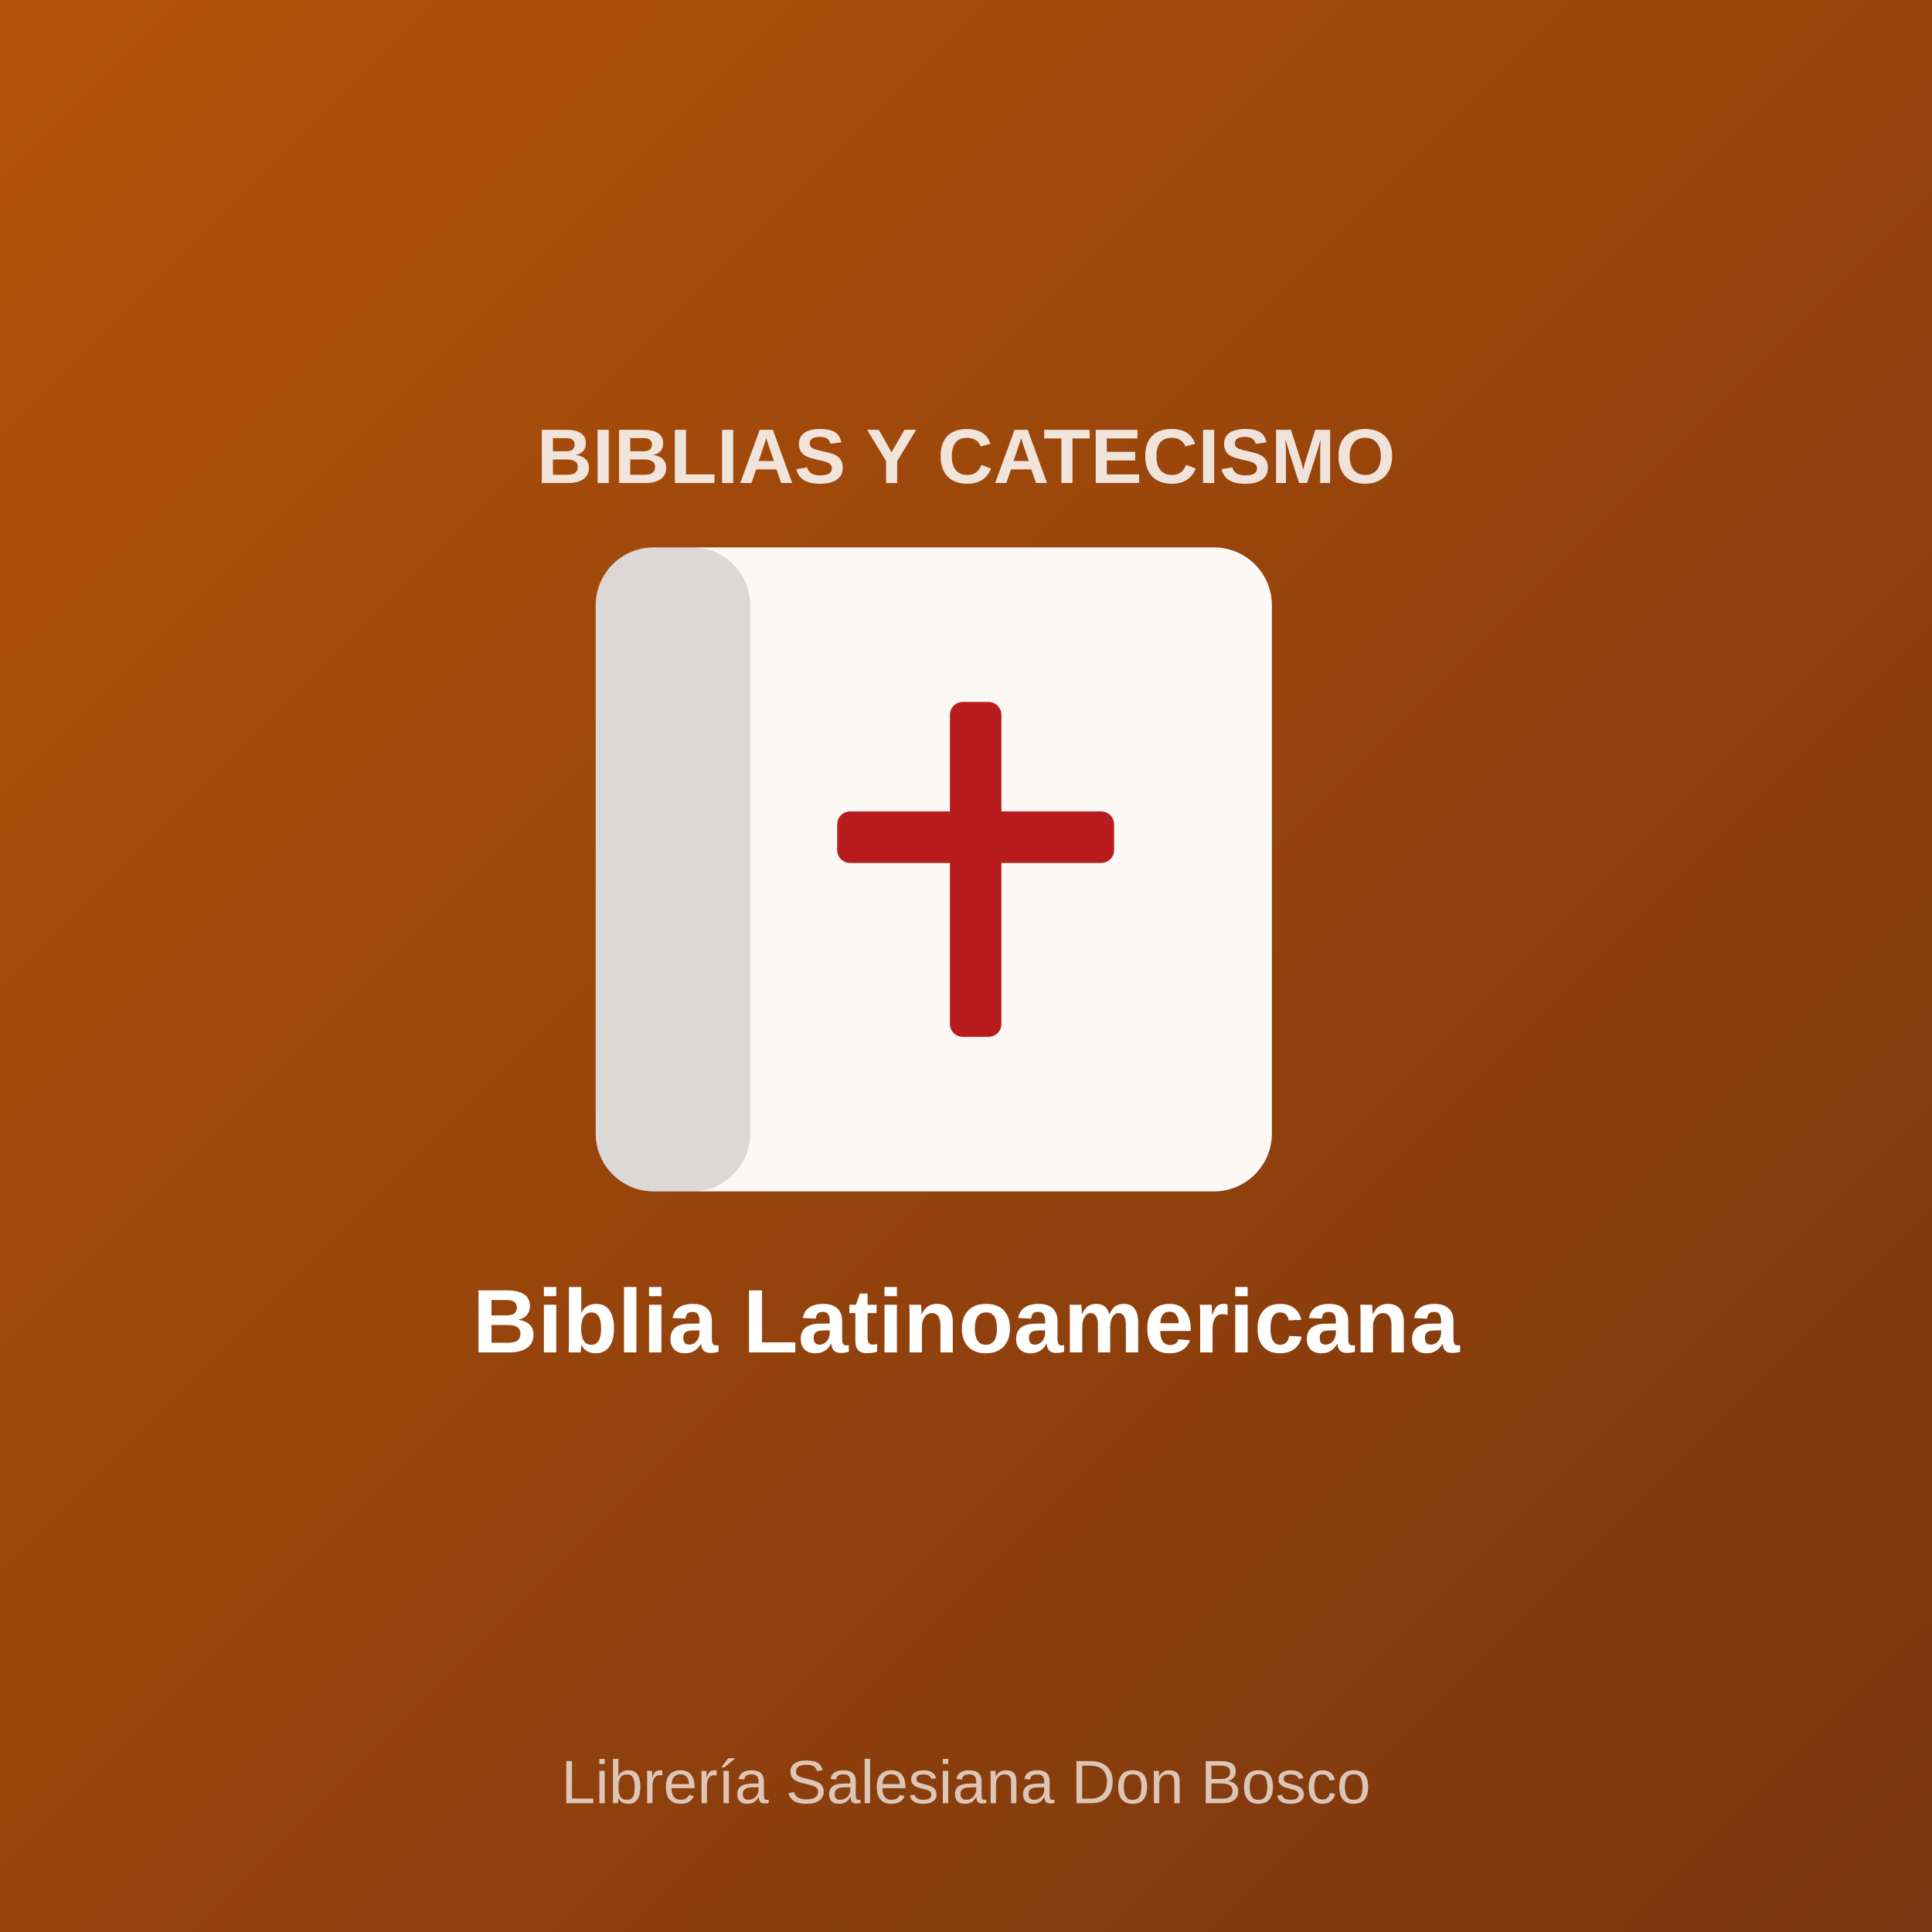
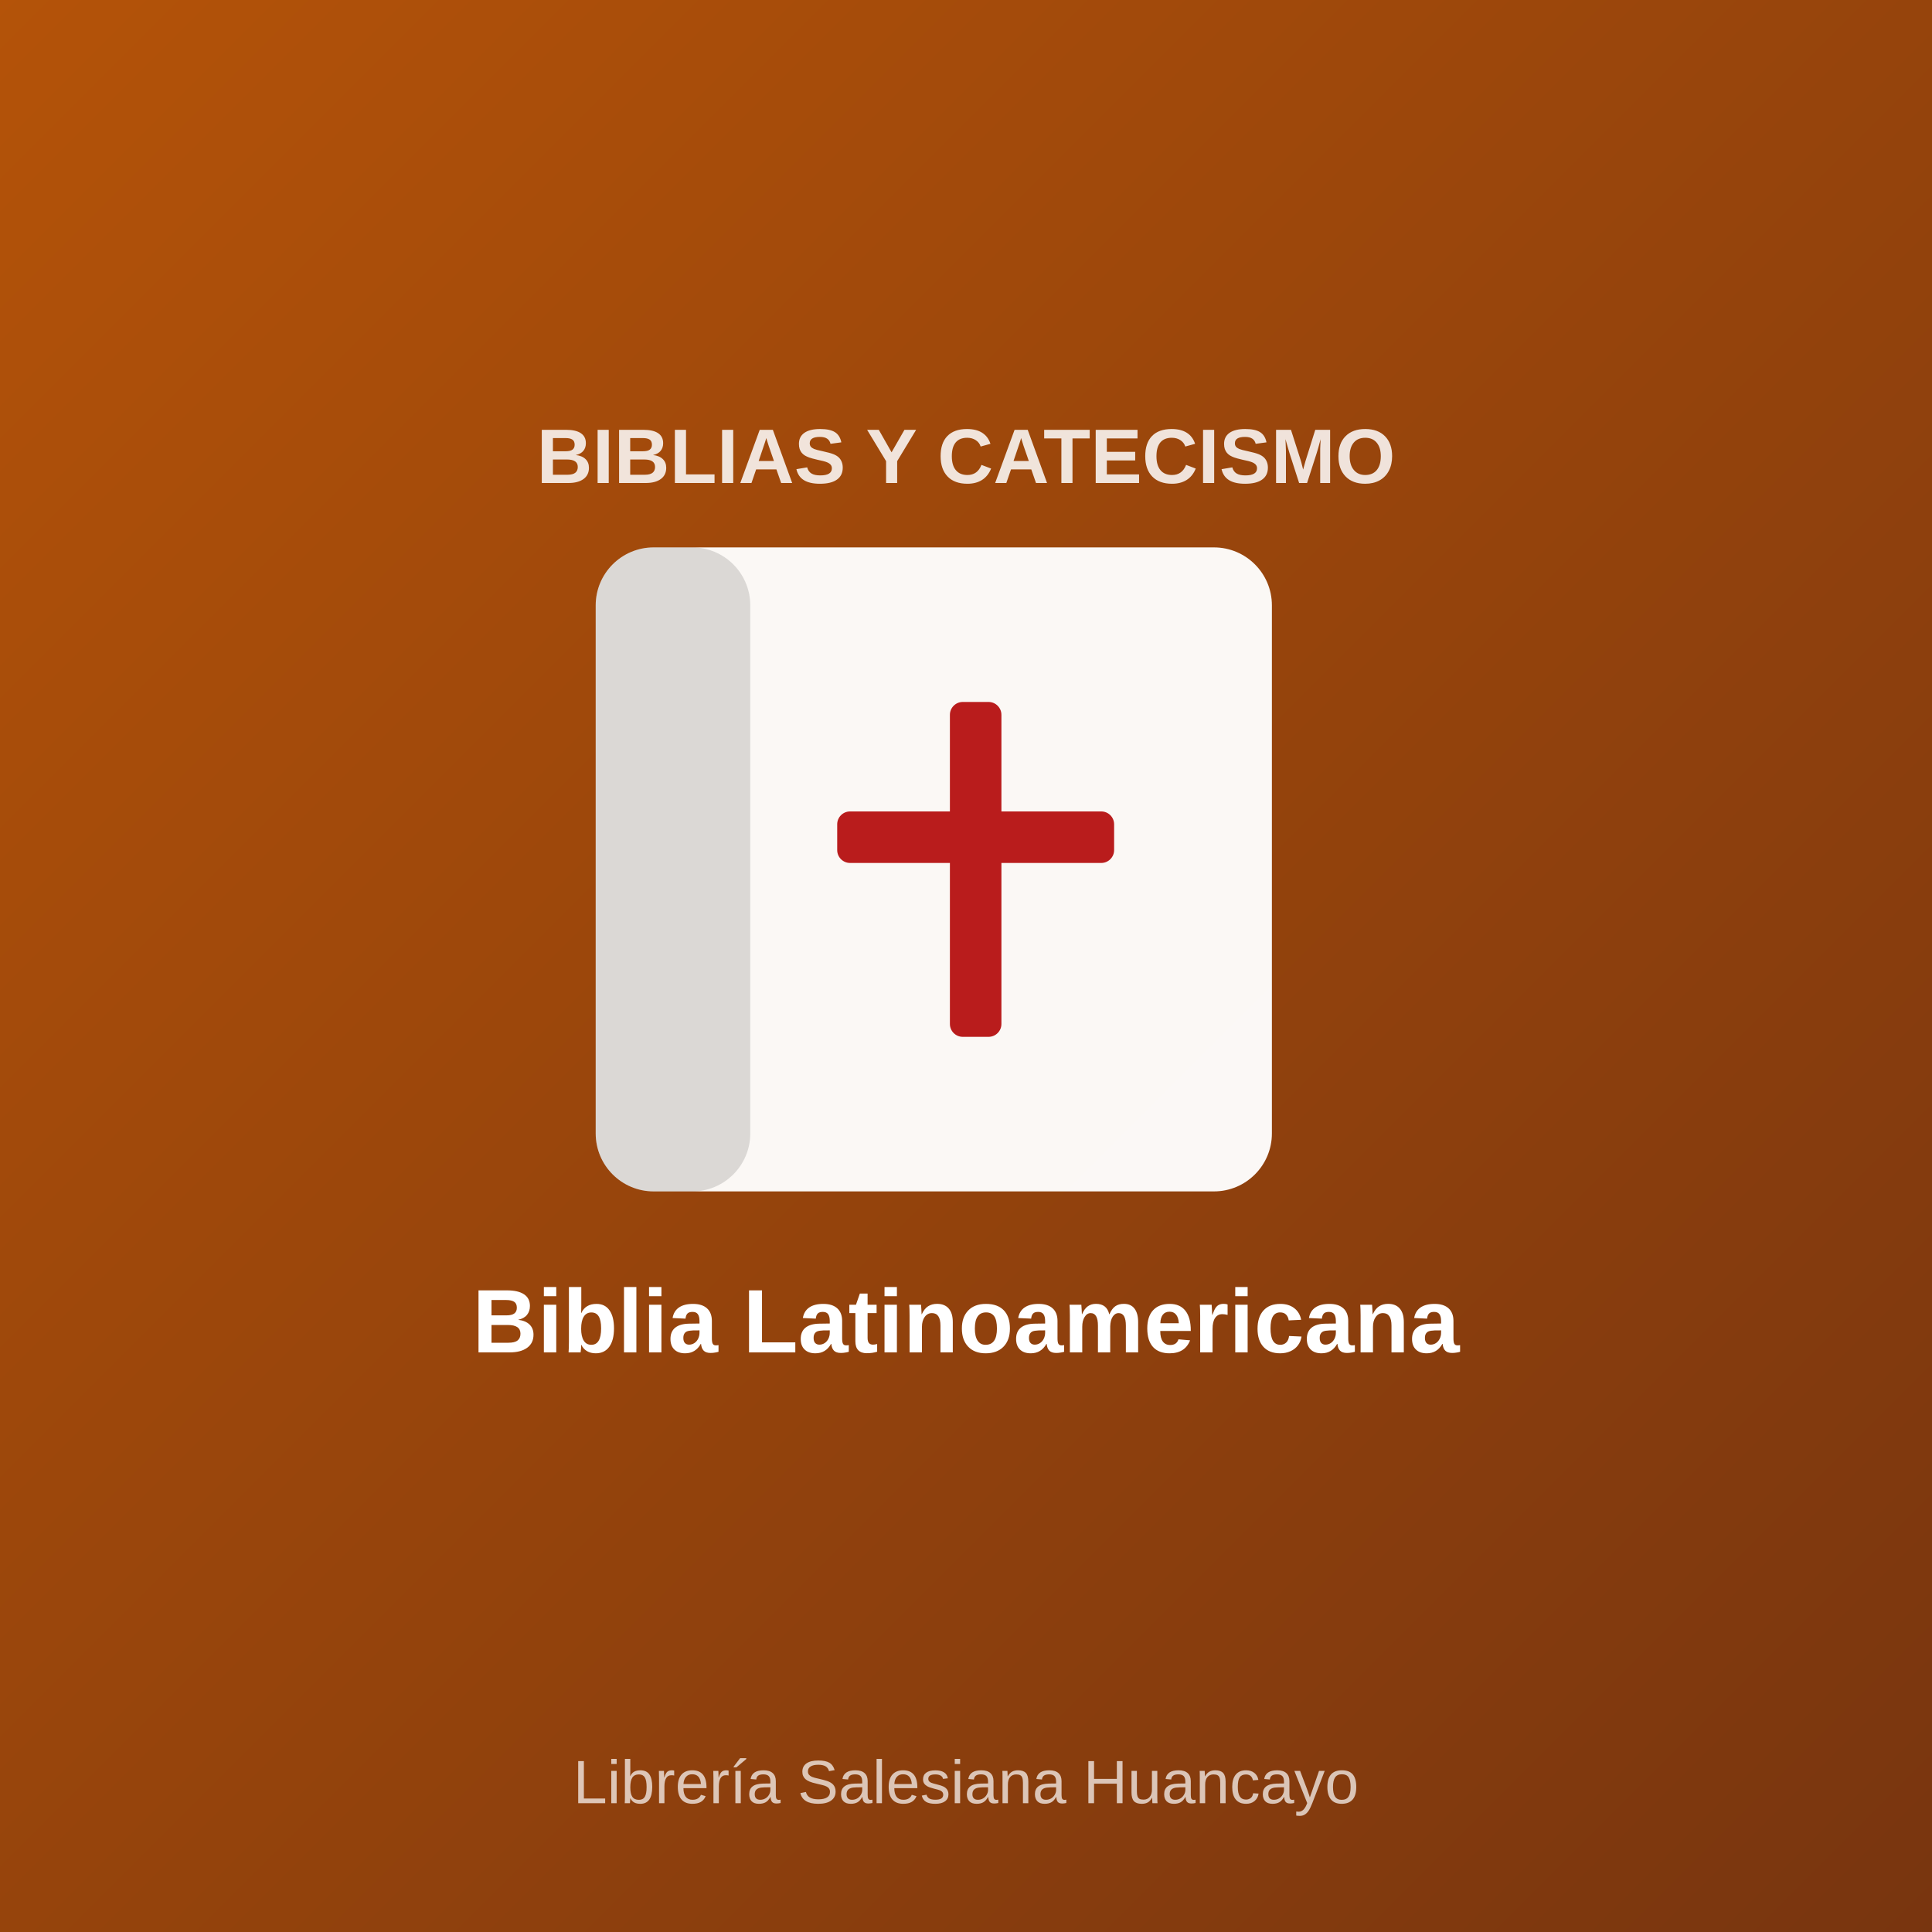
<svg xmlns="http://www.w3.org/2000/svg" width="600" height="600" viewBox="0 0 600 600">
  <defs>
    <linearGradient id="g" x1="0" y1="0" x2="1" y2="1">
      <stop offset="0" stop-color="#B45309" />
      <stop offset="1" stop-color="#78350F" />
    </linearGradient>
  </defs>
  <rect width="600" height="600" fill="url(#g)" />
  <text x="300" y="150" text-anchor="middle" font-family="Segoe UI, Arial, sans-serif" font-size="24" font-weight="700" fill="#ffffff" opacity="0.85">BIBLIAS Y CATECISMO</text>
  <g transform="translate(300,270)">
    <rect x="-115" y="-100" width="210" height="200" rx="18" fill="#ffffff" opacity="0.96" />
    <rect x="-115" y="-100" width="48" height="200" rx="18" fill="#000000" opacity="0.13" />
    <rect x="-5" y="-52" width="16" height="104" rx="4" fill="#B91C1C" />
    <rect x="-40" y="-18" width="86" height="16" rx="4" fill="#B91C1C" />
  </g>
  <text x="300" y="420" text-anchor="middle" font-family="Segoe UI, Arial, sans-serif" font-size="28" font-weight="600" fill="#ffffff">
    <tspan x="300" dy="0">Biblia Latinoamericana</tspan>
  </text>
-   <text x="300" y="560" text-anchor="middle" font-family="Segoe UI, Arial, sans-serif" font-size="19" fill="#ffffff" opacity="0.7">Librería Salesiana Don Bosco</text>
+   <text x="300" y="560" text-anchor="middle" font-family="Segoe UI, Arial, sans-serif" font-size="19" fill="#ffffff" opacity="0.7">Librería Salesiana Huancayo</text>
</svg>
